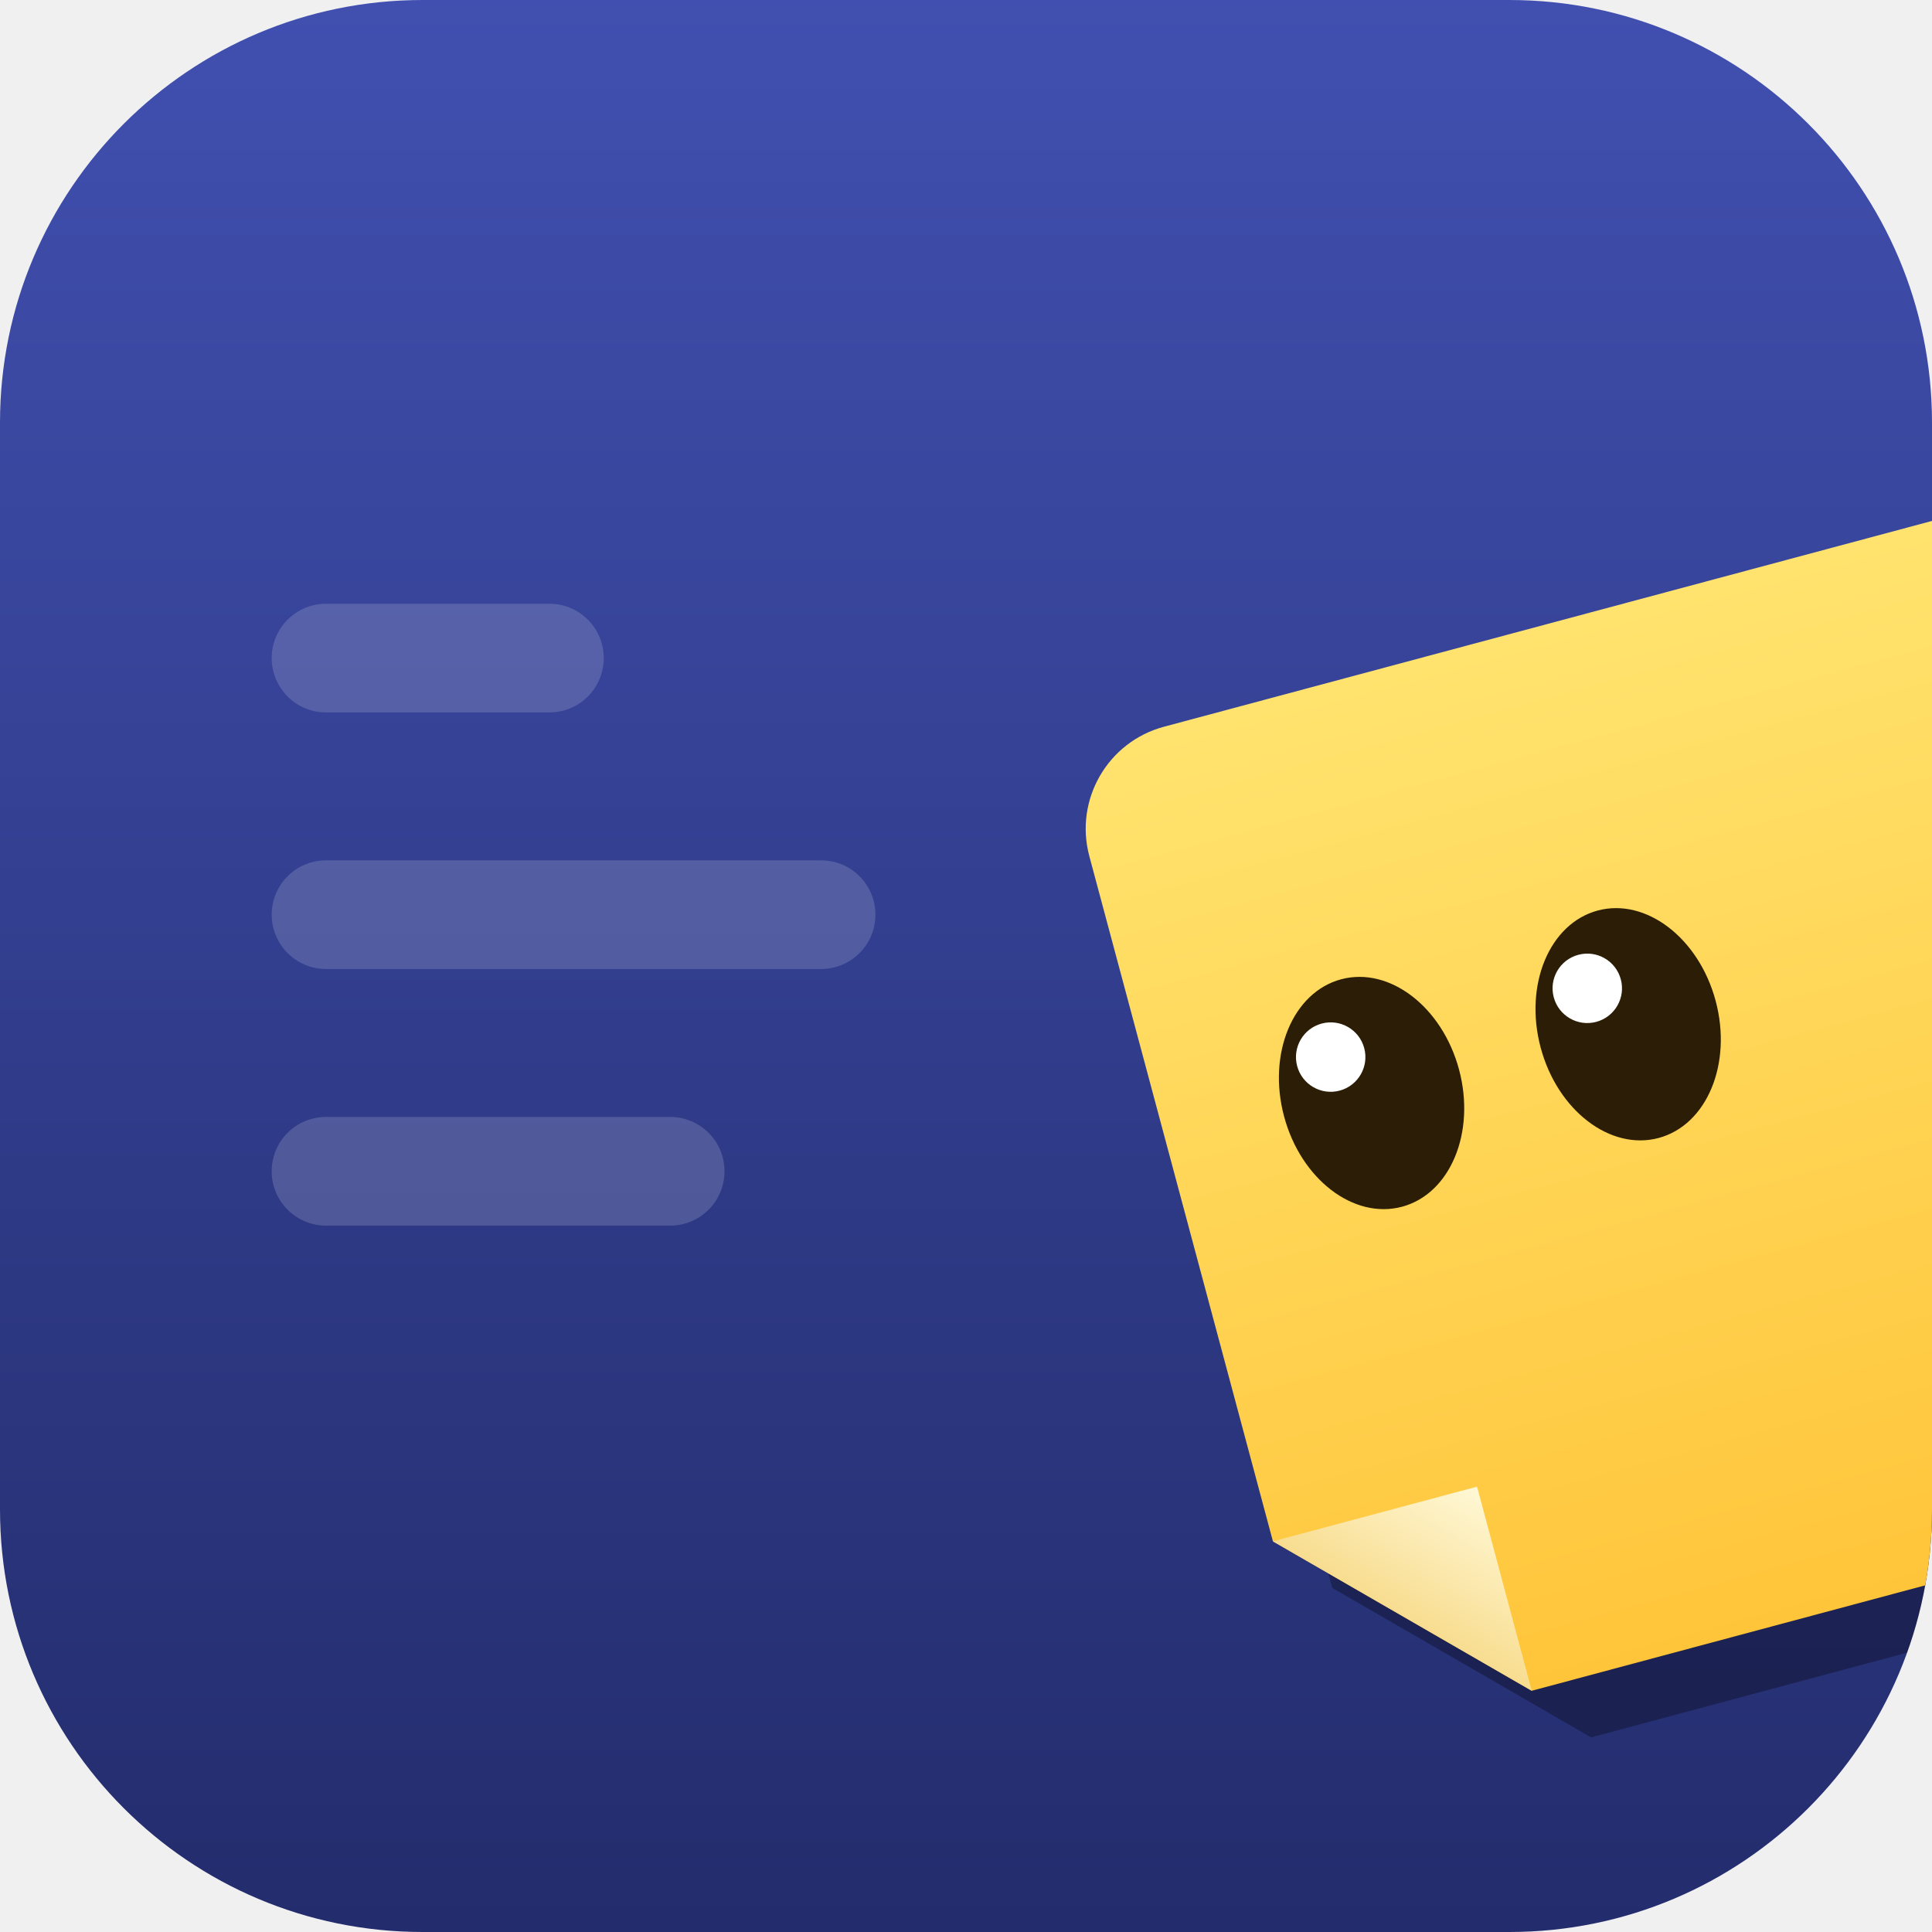
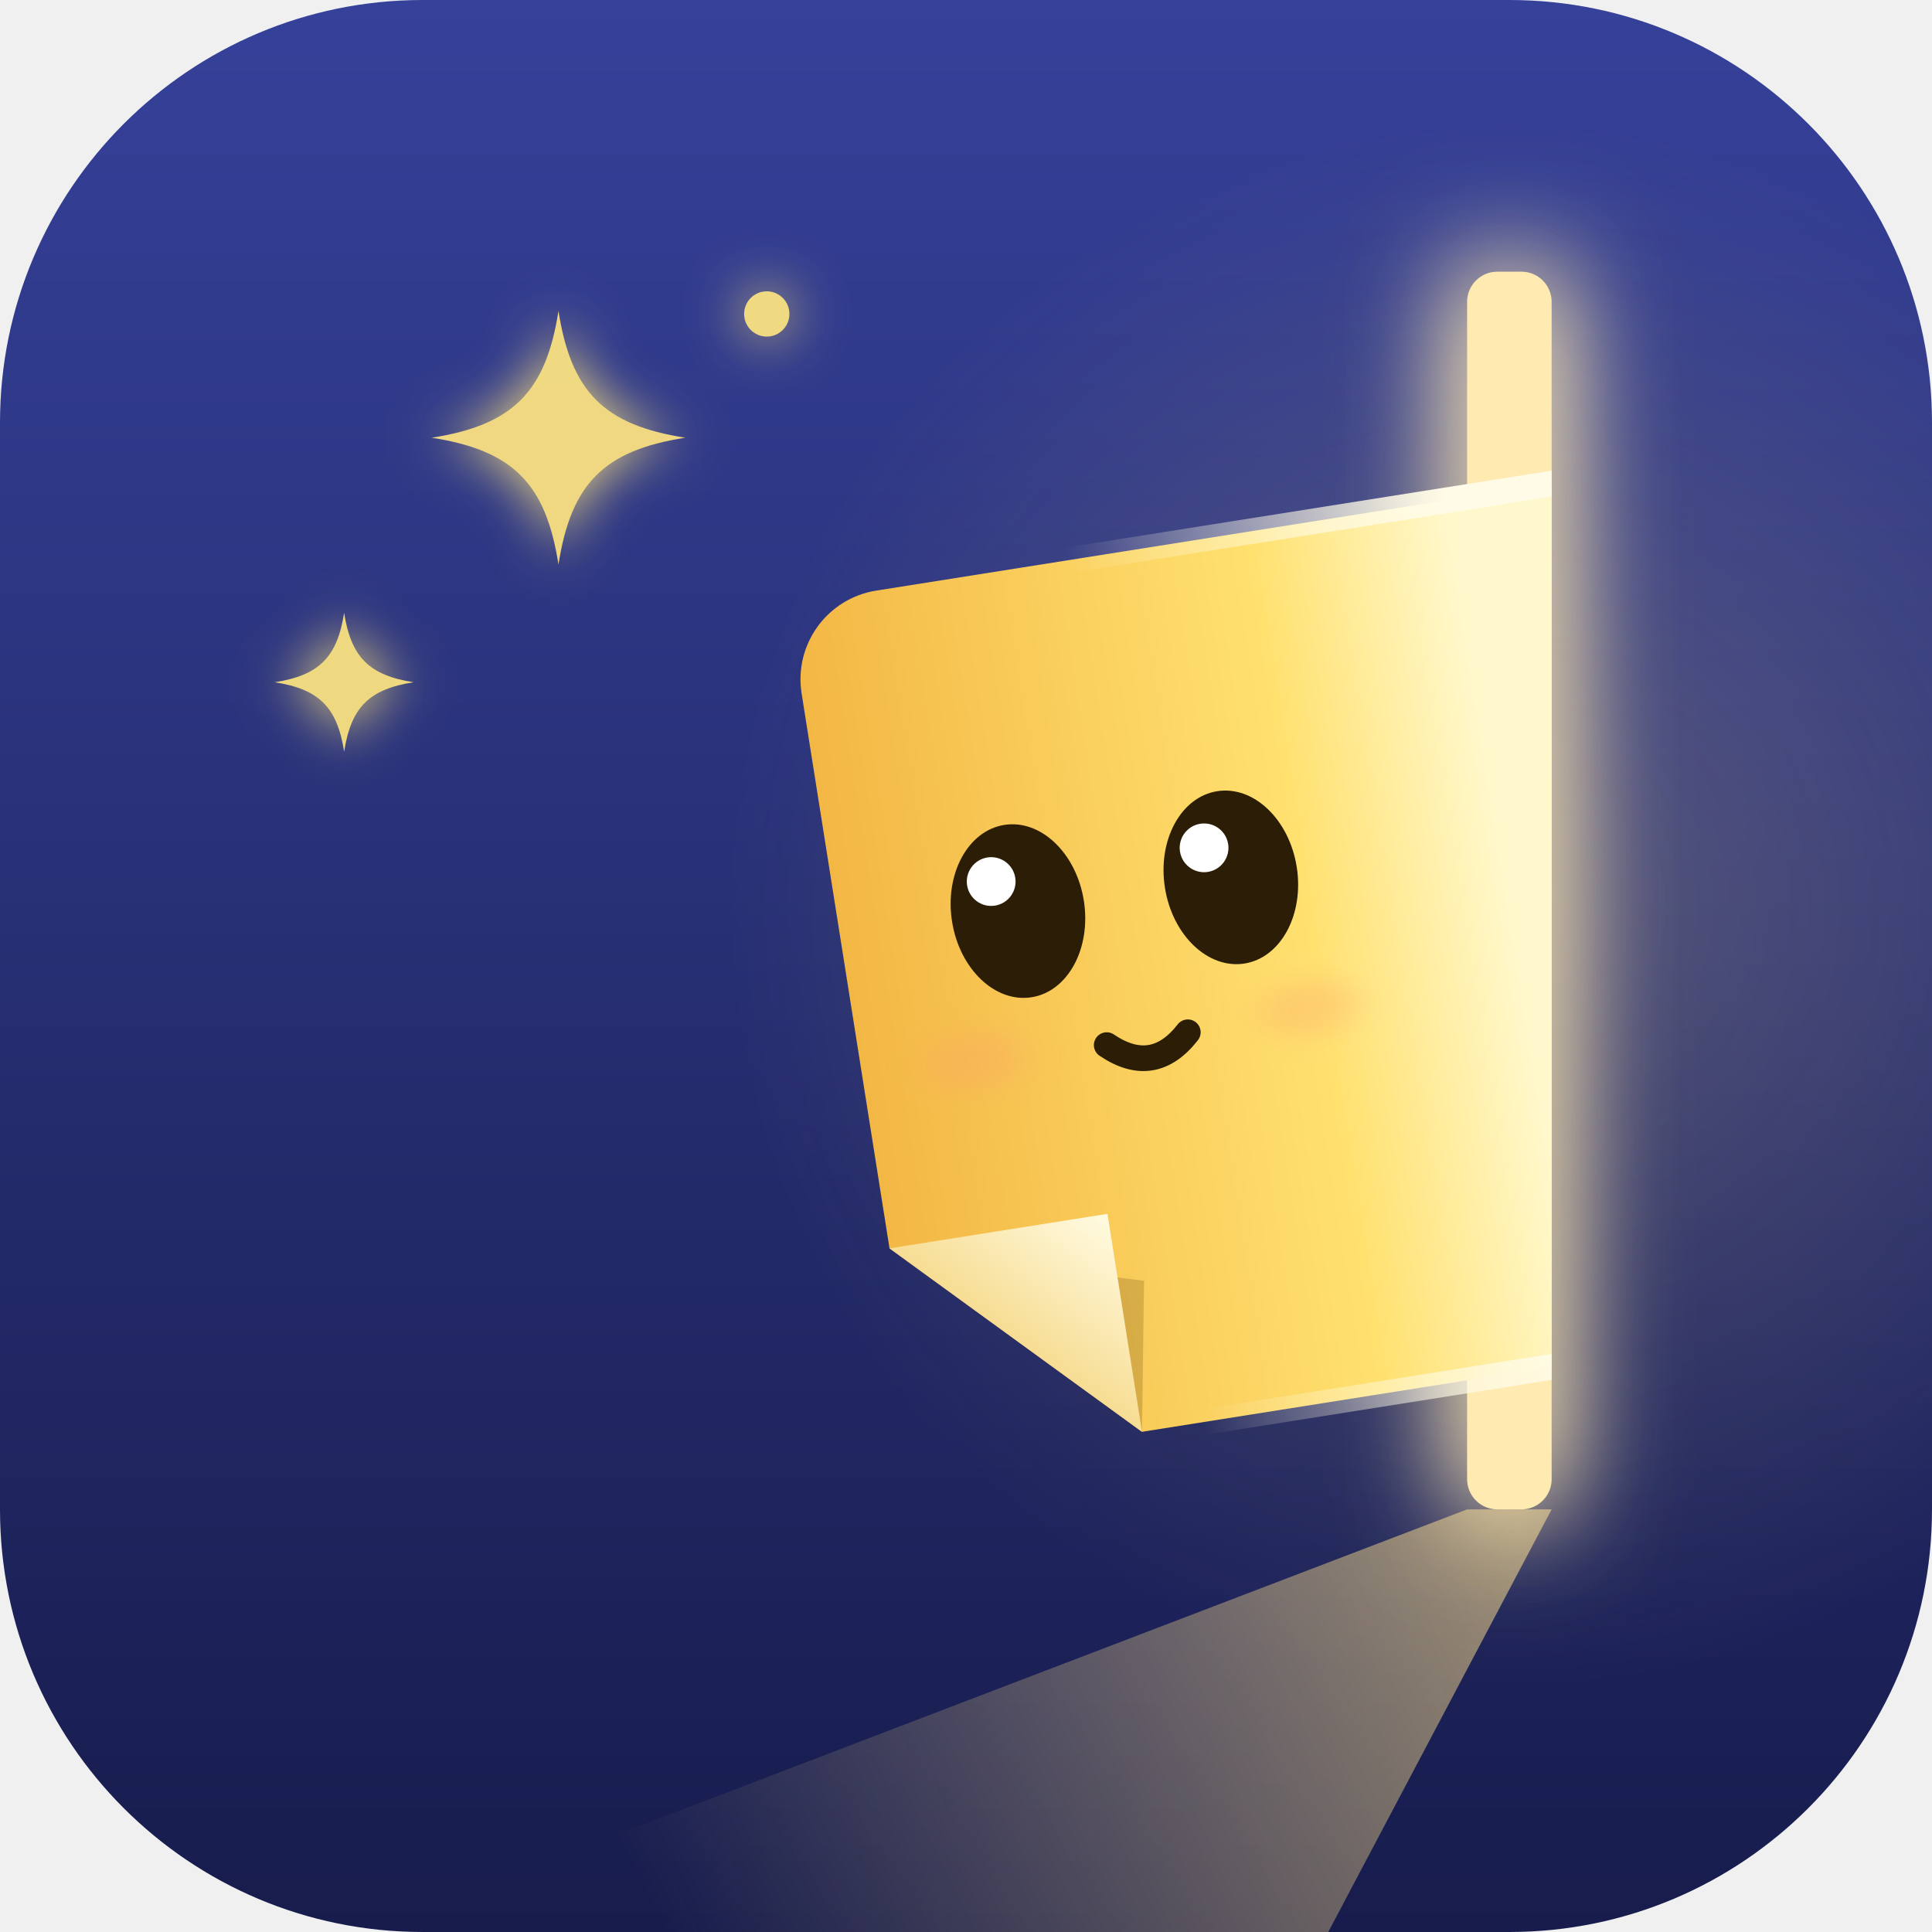
<svg xmlns="http://www.w3.org/2000/svg" viewBox="0 0 64 64">
  <defs>
-     <linearGradient id="sn-icon-screen" x1="0" y1="0" x2="0" y2="1">
-       <stop offset="0" stop-color="#4150b0" />
-       <stop offset="1" stop-color="#232c6c" />
+     <linearGradient id="bg" x1="0" y1="0" x2="0" y2="1">
+       <stop offset="0" stop-color="#36419a" />
+       <stop offset="1" stop-color="#171c4c" />
    </linearGradient>
-     <linearGradient id="sn-icon-note" x1="0" y1="0" x2="0" y2="1">
-       <stop offset="0" stop-color="#ffe36e" />
-       <stop offset="1" stop-color="#ffc53a" />
+     <radialGradient id="spill" cx="50" cy="30" r="26" gradientUnits="userSpaceOnUse">
+       <stop offset="0" stop-color="#ffe08a" stop-opacity=".22" />
+       <stop offset="1" stop-color="#ffe08a" stop-opacity="0" />
+     </radialGradient>
+     <linearGradient id="beam" x1="50" y1="50" x2="22" y2="64" gradientUnits="userSpaceOnUse">
+       <stop offset="0" stop-color="#ffe08a" stop-opacity=".55" />
+       <stop offset="1" stop-color="#ffe08a" stop-opacity="0" />
    </linearGradient>
-     <linearGradient id="sn-icon-fold" x1="1" y1="0" x2="0" y2="1">
-       <stop offset="0" stop-color="#fff8d6" />
-       <stop offset="1" stop-color="#f1c24a" />
+     <linearGradient id="note" x1="9" y1="0" x2="-17" y2="0" gradientUnits="userSpaceOnUse">
+       <stop offset="0" stop-color="#fff8cc" />
+       <stop offset=".3" stop-color="#ffe170" />
+       <stop offset="1" stop-color="#f3b744" />
    </linearGradient>
-     <clipPath id="sn-icon-clip">
+     <linearGradient id="fold" x1="1" y1="0" x2="0" y2="1">
+       <stop offset="0" stop-color="#fffbe2" />
+       <stop offset="1" stop-color="#efbf45" />
+     </linearGradient>
+     <linearGradient id="rimL" x1="9" y1="0" x2="-6" y2="0" gradientUnits="userSpaceOnUse">
+       <stop offset="0" stop-color="#fffbe6" />
+       <stop offset="1" stop-color="#fffbe6" stop-opacity="0" />
+     </linearGradient>
+     <filter id="glow" x="-300%" y="-50%" width="700%" height="200%">
+       <feGaussianBlur stdDeviation="2" result="b" />
+       <feMerge>
+         <feMergeNode in="b" />
+         <feMergeNode in="SourceGraphic" />
+       </feMerge>
+     </filter>
+     <filter id="halo" x="-300%" y="-20%" width="700%" height="140%">
+       <feGaussianBlur stdDeviation="1.7" />
+     </filter>
+     <filter id="spark" x="-100%" y="-100%" width="300%" height="300%">
+       <feGaussianBlur stdDeviation="1.3" result="b" />
+       <feMerge>
+         <feMergeNode in="b" />
+         <feMergeNode in="SourceGraphic" />
+       </feMerge>
+     </filter>
+     <filter id="blush" x="-50%" y="-50%" width="200%" height="200%">
+       <feGaussianBlur stdDeviation=".6" />
+     </filter>
+     <clipPath id="c">
      <rect width="64" height="64" rx="14" />
    </clipPath>
+     <clipPath id="room">
+       <rect width="51.4" height="64" />
+     </clipPath>
+     <filter id="spk2" x="-100%" y="-100%" width="300%" height="300%">
+       <feGaussianBlur stdDeviation=".9" result="b" />
+       <feMerge>
+         <feMergeNode in="b" />
+         <feMergeNode in="SourceGraphic" />
+       </feMerge>
+     </filter>
  </defs>
-   <rect width="64" height="64" rx="14" fill="url(#sn-icon-screen)" />
-   <g fill="#fff" opacity=".16">
-     <rect x="9" y="20" width="11" height="3.6" rx="1.8" />
-     <rect x="9" y="28.5" width="20" height="3.6" rx="1.8" />
-     <rect x="9" y="37" width="15" height="3.6" rx="1.8" />
-   </g>
-   <g clip-path="url(#sn-icon-clip)">
-     <g transform="translate(56 37) rotate(-15)">
-       <path d="M-15.5 -15H18.5V19H-8.5L-15.5 12z" fill="#000" opacity=".3" />
-       <path d="M-13.5 -17H13.5A3.5 3.5 0 0 1 17 -13.5V13.5A3.5 3.5 0 0 1 13.5 17H-10L-17 10V-13.5A3.5 3.5 0 0 1 -13.5 -17z" fill="url(#sn-icon-note)" />
-       <path d="M-17 10L-10 17V10z" fill="url(#sn-icon-fold)" />
-       <g fill="#2b1d06">
-         <ellipse cx="-10" cy="-3.5" rx="3" ry="3.9" />
-         <ellipse cx="-1.2" cy="-3.5" rx="3" ry="3.9" />
-       </g>
-       <g fill="#fff">
-         <circle cx="-11" cy="-5" r="1.15" />
-         <circle cx="-2.2" cy="-5" r="1.15" />
+   <g clip-path="url(#c)">
+     <rect width="64" height="64" fill="url(#bg)" />
+     <rect width="64" height="64" fill="url(#spill)" />
+     <path d="M48.6 50H51.4L44 64H12Z" fill="url(#beam)" />
+     <rect x="48.6" y="9" width="2.8" height="41" fill="#ffeab2" filter="url(#halo)" opacity=".75" />
+     <rect x="48.6" y="9" width="2.8" height="41" rx="1" fill="#ffeab2" filter="url(#glow)" />
+     <g filter="url(#spk2)" fill="#ffe680" opacity=".92">
+       <path d="M18.5 10.3C18.92 12.988 20.012 14.08 22.7 14.5C20.012 14.92 18.92 16.012 18.5 18.7C18.08 16.012 16.988 14.92 14.3 14.5C16.988 14.08 18.08 12.988 18.5 10.3Z" />
+       <path d="M11.4 20.3C11.63 21.772 12.228 22.37 13.7 22.6C12.228 22.83 11.63 23.428 11.4 24.9C11.17 23.428 10.572 22.83 9.1 22.6C10.572 22.37 11.17 21.772 11.4 20.3Z" />
+       <circle cx="25.4" cy="10.4" r=".75" />
+     </g>
+     <g clip-path="url(#room)">
+       <g transform="translate(46 31) rotate(-9)">
+         <g transform="translate(-3.5 .5) scale(.85)">
+           <path d="M-13.5 -17H13.5A3.5 3.5 0 0 1 17 -13.5V13.5A3.5 3.5 0 0 1 13.5 17H-8.4L-17 8.4V-13.5A3.5 3.5 0 0 1 -13.5 -17z" fill="url(#note)" />
+           <path d="M-17 8.4L-8.4 17L-7.4 11.2Z" fill="#6b4a0e" opacity=".24" />
+           <path d="M-17 8.4L-8.4 17V8.4z" fill="url(#fold)" />
+           <path d="M-13.5 -17H13.5A3.5 3.5 0 0 1 17 -13.5V13.5A3.5 3.5 0 0 1 13.5 17H-8.4" fill="none" stroke="url(#rimL)" stroke-width="1" />
+           <g fill="#ff9a6e" opacity=".26" filter="url(#blush)">
+             <ellipse cx="-12.6" cy="1.7" rx="2" ry="1.1" />
+             <ellipse cx="0.6" cy="1.7" rx="2" ry="1.1" />
+           </g>
+           <g fill="#2b1d06">
+             <ellipse cx="-10" cy="-3.8" rx="2.6" ry="3.4" />
+             <ellipse cx="-1.6" cy="-3.8" rx="2.6" ry="3.4" />
+           </g>
+           <g fill="#fff">
+             <circle cx="-10.85" cy="-5.1" r="0.95" />
+             <circle cx="-2.45" cy="-5.1" r="0.95" />
+           </g>
+           <path d="M-7.4 1.9Q-5.8 3.4 -4.2 1.9" fill="none" stroke="#2b1d06" stroke-width="1" stroke-linecap="round" />
+         </g>
      </g>
    </g>
  </g>
</svg>
